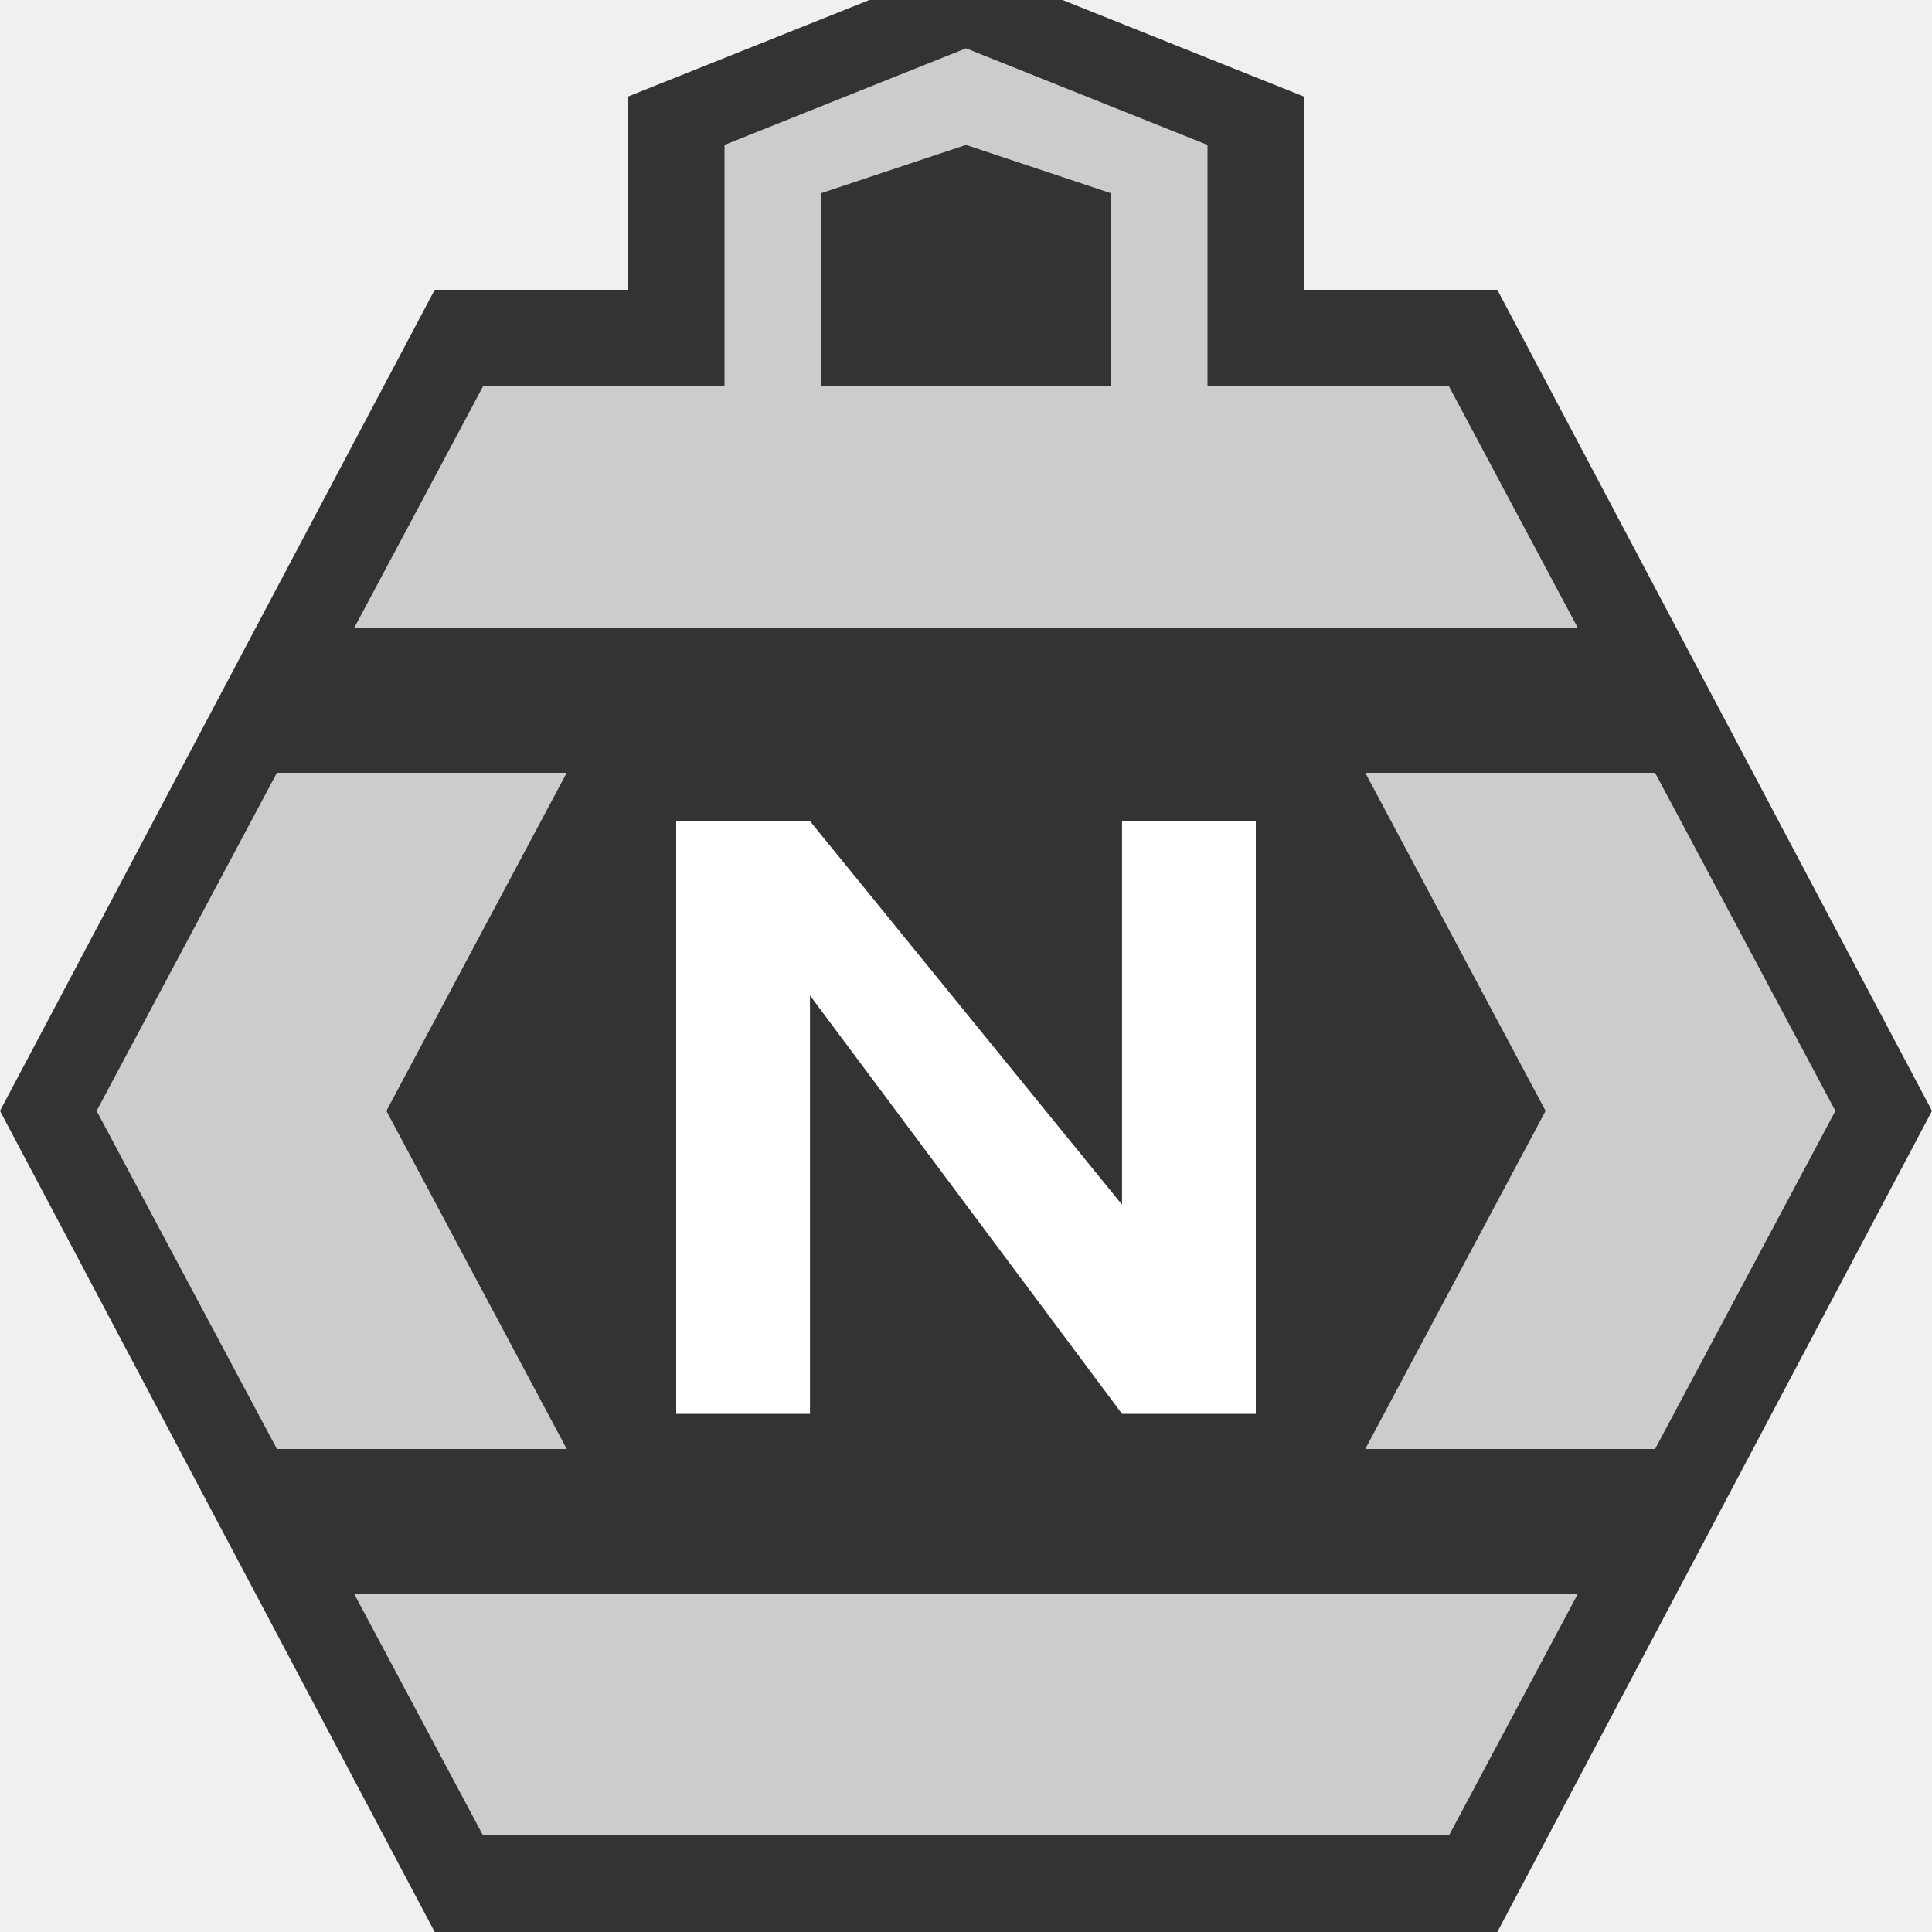
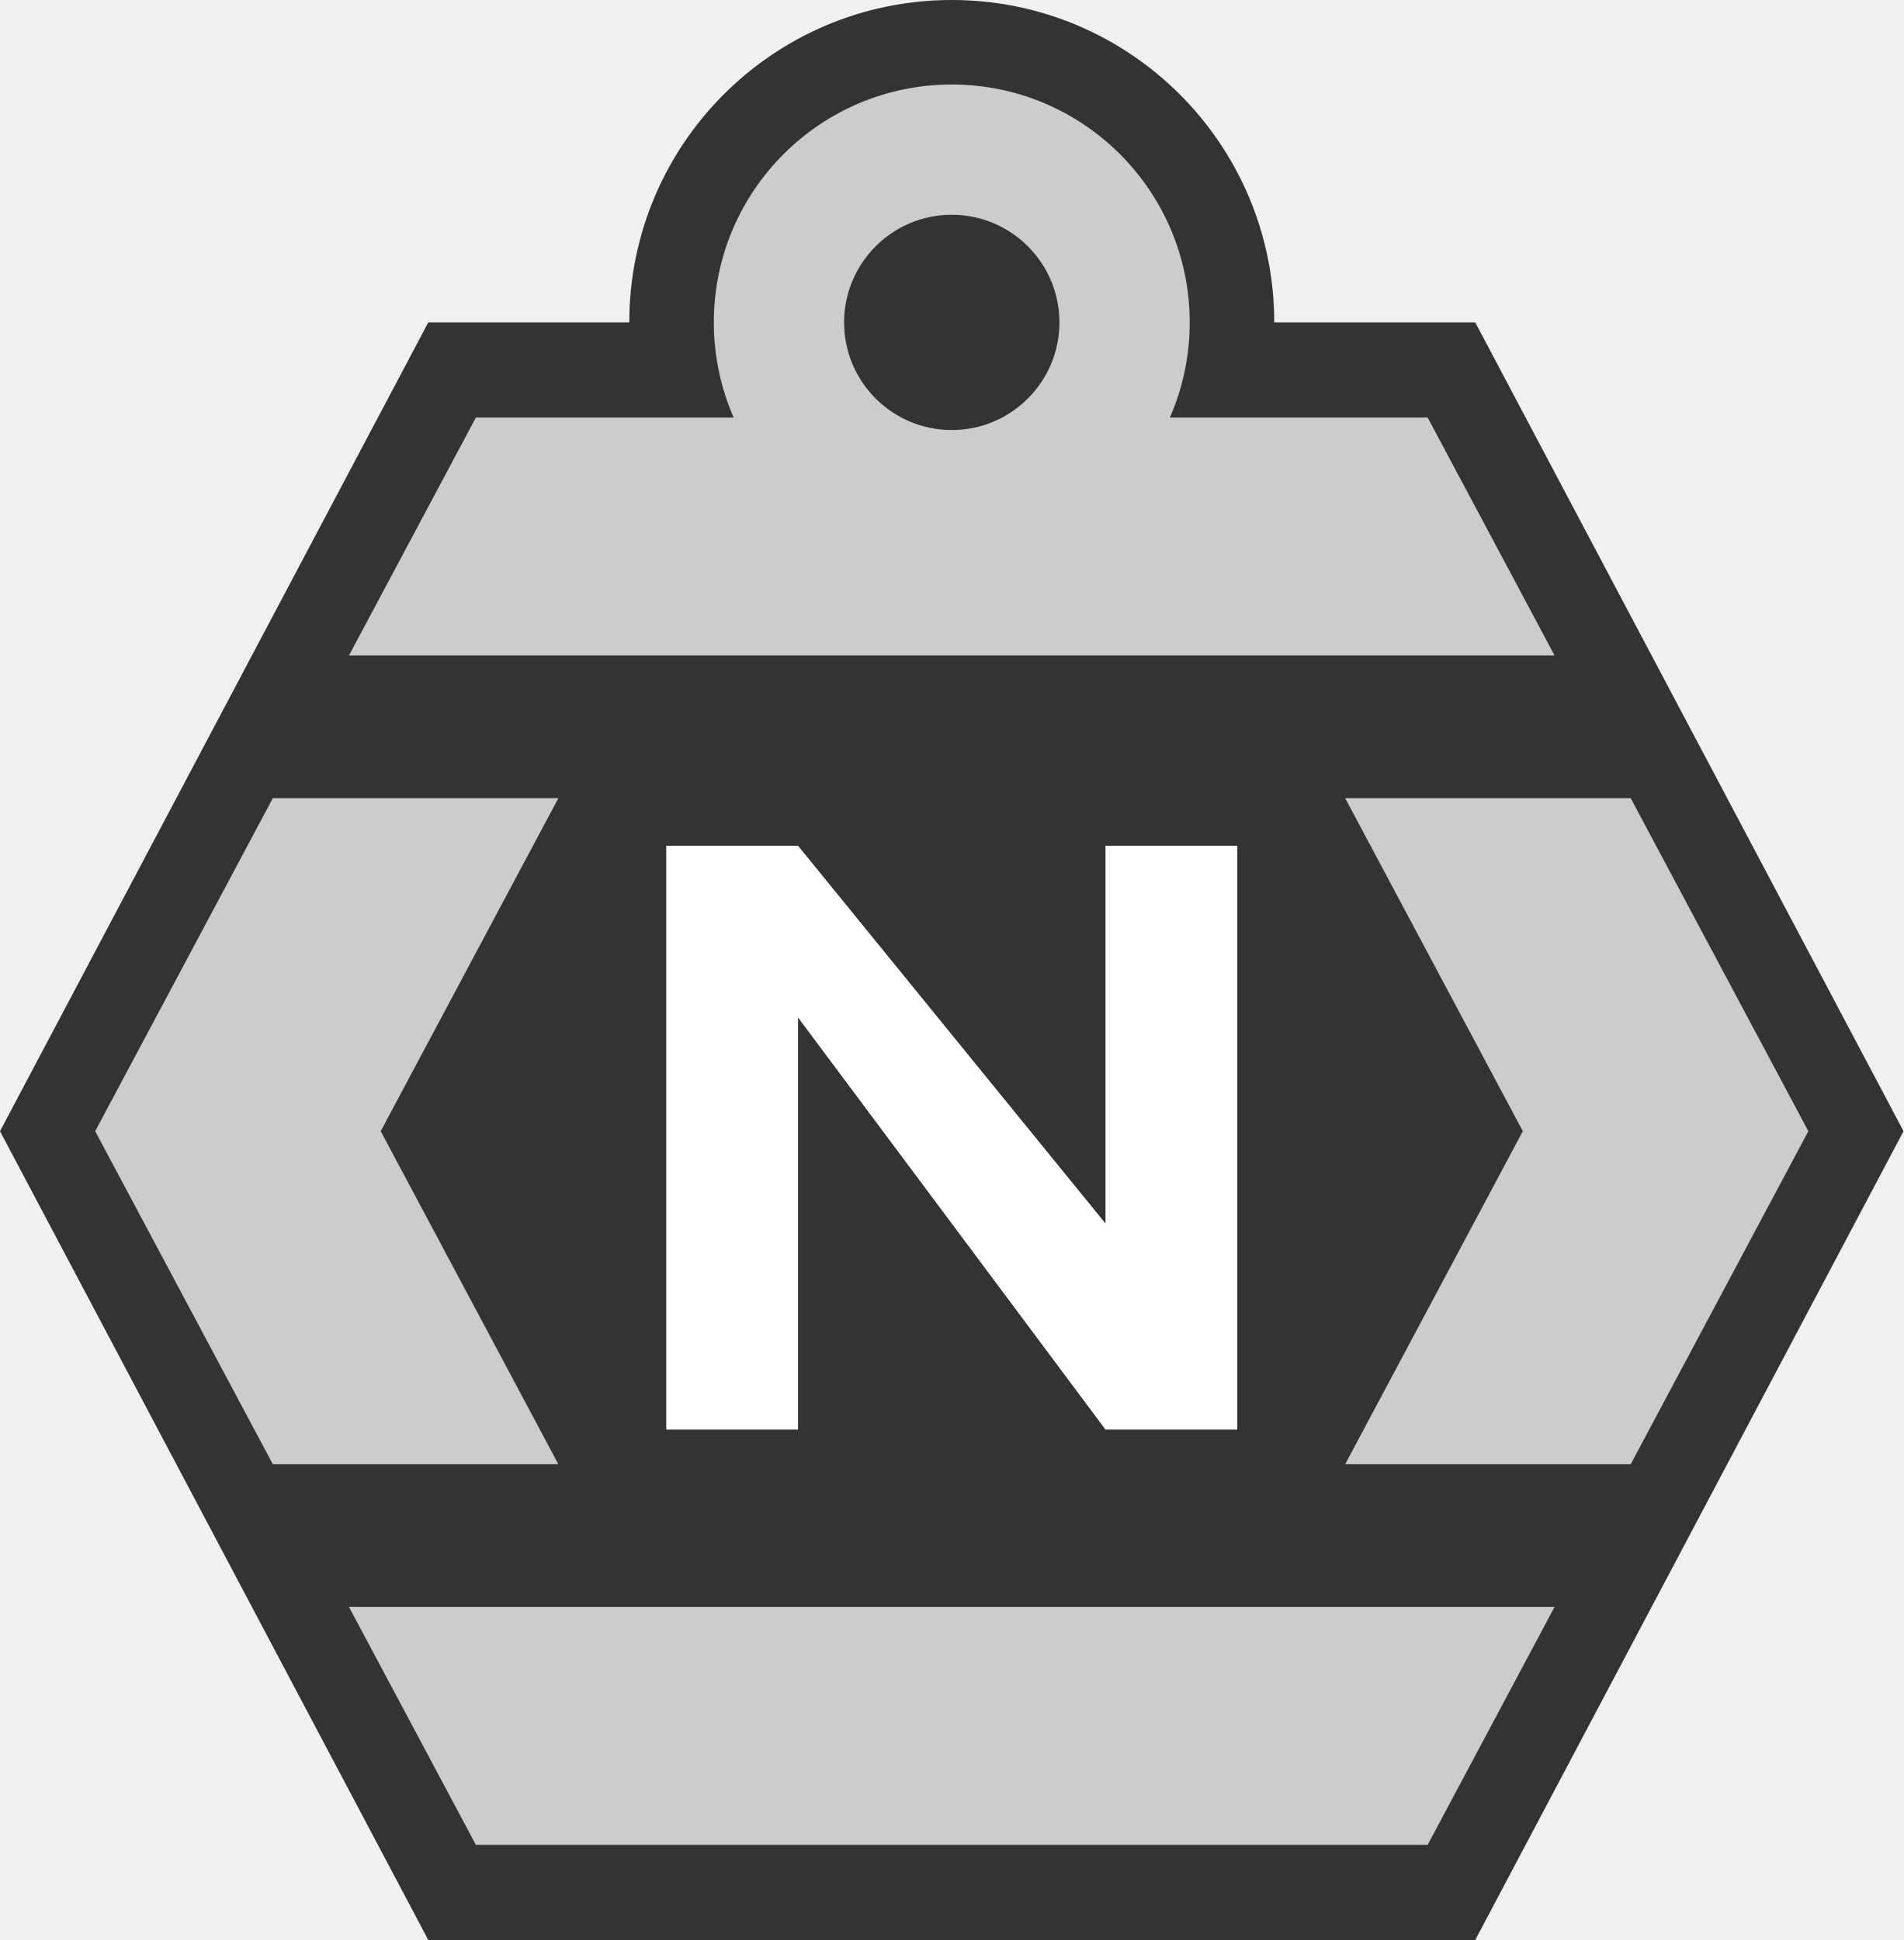
- <svg xmlns="http://www.w3.org/2000/svg" id="b" viewBox="0 0 288 288">
+ <svg xmlns="http://www.w3.org/2000/svg" id="b" viewBox="0 0 288 293.59">
  <defs>
    <style>.d{fill:#fff;}.e{opacity:0;}.e,.f{fill:#ccc;}.g{fill:#333;}</style>
  </defs>
  <g id="c">
-     <rect class="e" width="288" height="288" />
-     <polygon class="g" points="64.8 288 223.2 288 288 165.6 223.2 43.2 194.4 43.2 194.4 14.4 158.4 0 129.6 0 93.6 14.4 93.6 43.2 64.8 43.2 0 165.6 64.8 288" />
-     <polygon class="d" points="100.8 210.76 120.74 210.76 120.74 148.39 167.26 210.76 187.2 210.76 187.2 122.4 167.26 122.4 167.26 179.58 120.74 122.4 100.8 122.4 100.8 210.76" />
    <g>
-       <polygon class="f" points="203.52 216 246.72 216 273.6 165.6 246.72 115.2 203.52 115.2 230.4 165.6 203.52 216" />
-       <polygon class="f" points="192 237.6 96 237.6 52.8 237.6 72 273.6 216 273.6 235.2 237.6 192 237.6" />
-       <polygon class="f" points="84.48 216 57.6 165.6 84.48 115.2 41.28 115.2 14.4 165.6 41.28 216 84.48 216" />
+       <path class="g" d="M223.2,48.79h-30.41c0-26.95-21.84-48.79-48.79-48.79s-48.79,21.84-48.79,48.79h-30.41L0,171.19l64.8,122.4H223.2l64.8-122.4L223.2,48.79Z" />
+       <rect class="e" y="5.59" width="288" height="288" />
+       <polygon class="d" points="100.8 216.35 120.74 216.35 120.74 153.98 167.26 216.35 187.2 216.35 187.2 127.99 167.26 127.99 167.26 185.16 120.74 127.99 100.8 127.99 100.8 216.35" />
+       <g>
+         <polygon class="f" points="203.52 221.59 246.72 221.59 273.6 171.19 246.72 120.79 203.52 120.79 230.4 171.19 203.52 221.59" />
+         <polygon class="f" points="192 243.19 96 243.19 52.8 243.19 72 279.19 216 279.19 235.2 243.19 192 243.19" />
+         <polygon class="f" points="84.48 221.59 57.6 171.19 84.48 120.79 41.28 120.79 14.4 171.19 41.28 221.59 84.48 221.59" />
+       </g>
+       <path class="f" d="M216,63.19h-39c1.93-4.41,3-9.28,3-14.4,0-19.88-16.12-36-36-36s-36,16.12-36,36c0,5.12,1.08,9.99,3,14.4h-39l-19.2,36H235.2l-19.2-36Zm-72,1.89c-9,0-16.29-7.3-16.29-16.29s7.3-16.29,16.29-16.29,16.29,7.3,16.29,16.29-7.3,16.29-16.29,16.29Z" />
    </g>
-     <path class="f" d="M216,57.6h-36s0-36,0-36l-36-14.4-36,14.4V57.6h-36s-19.2,36-19.2,36H235.2l-19.2-36ZM122.4,28.8l21.6-7.2,21.6,7.2v28.8h-43.2V28.8Z" />
  </g>
</svg>
